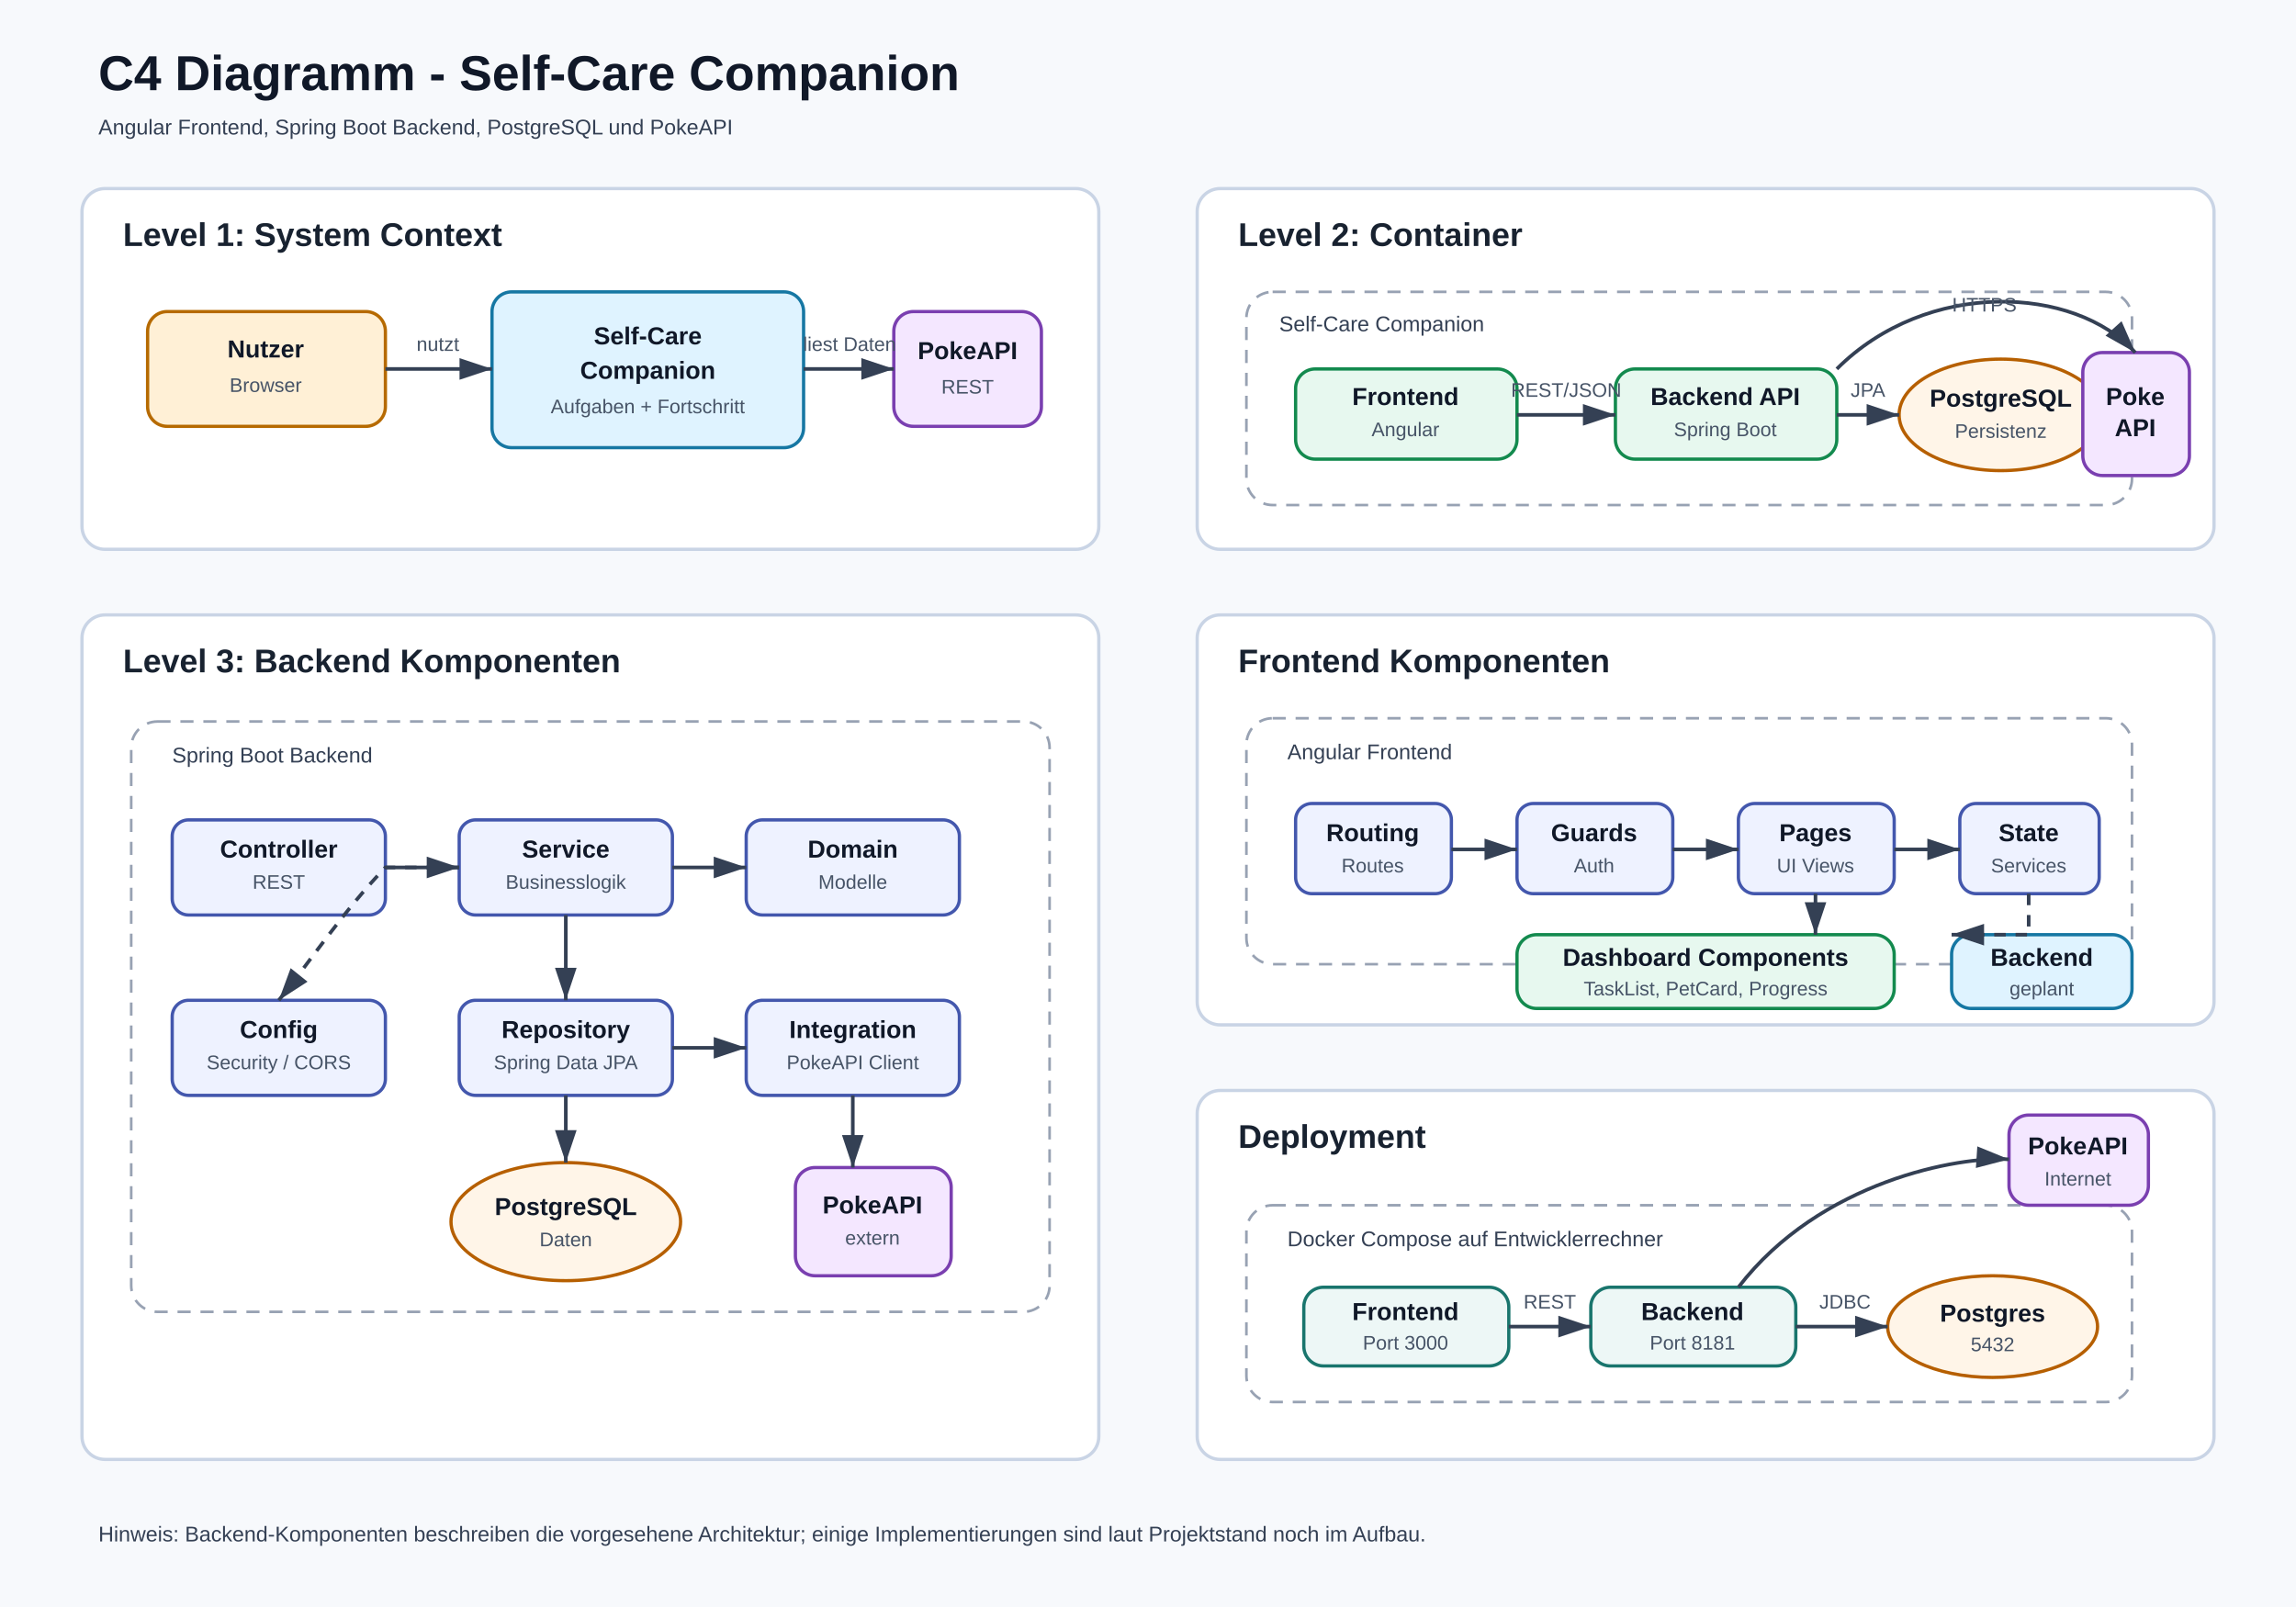
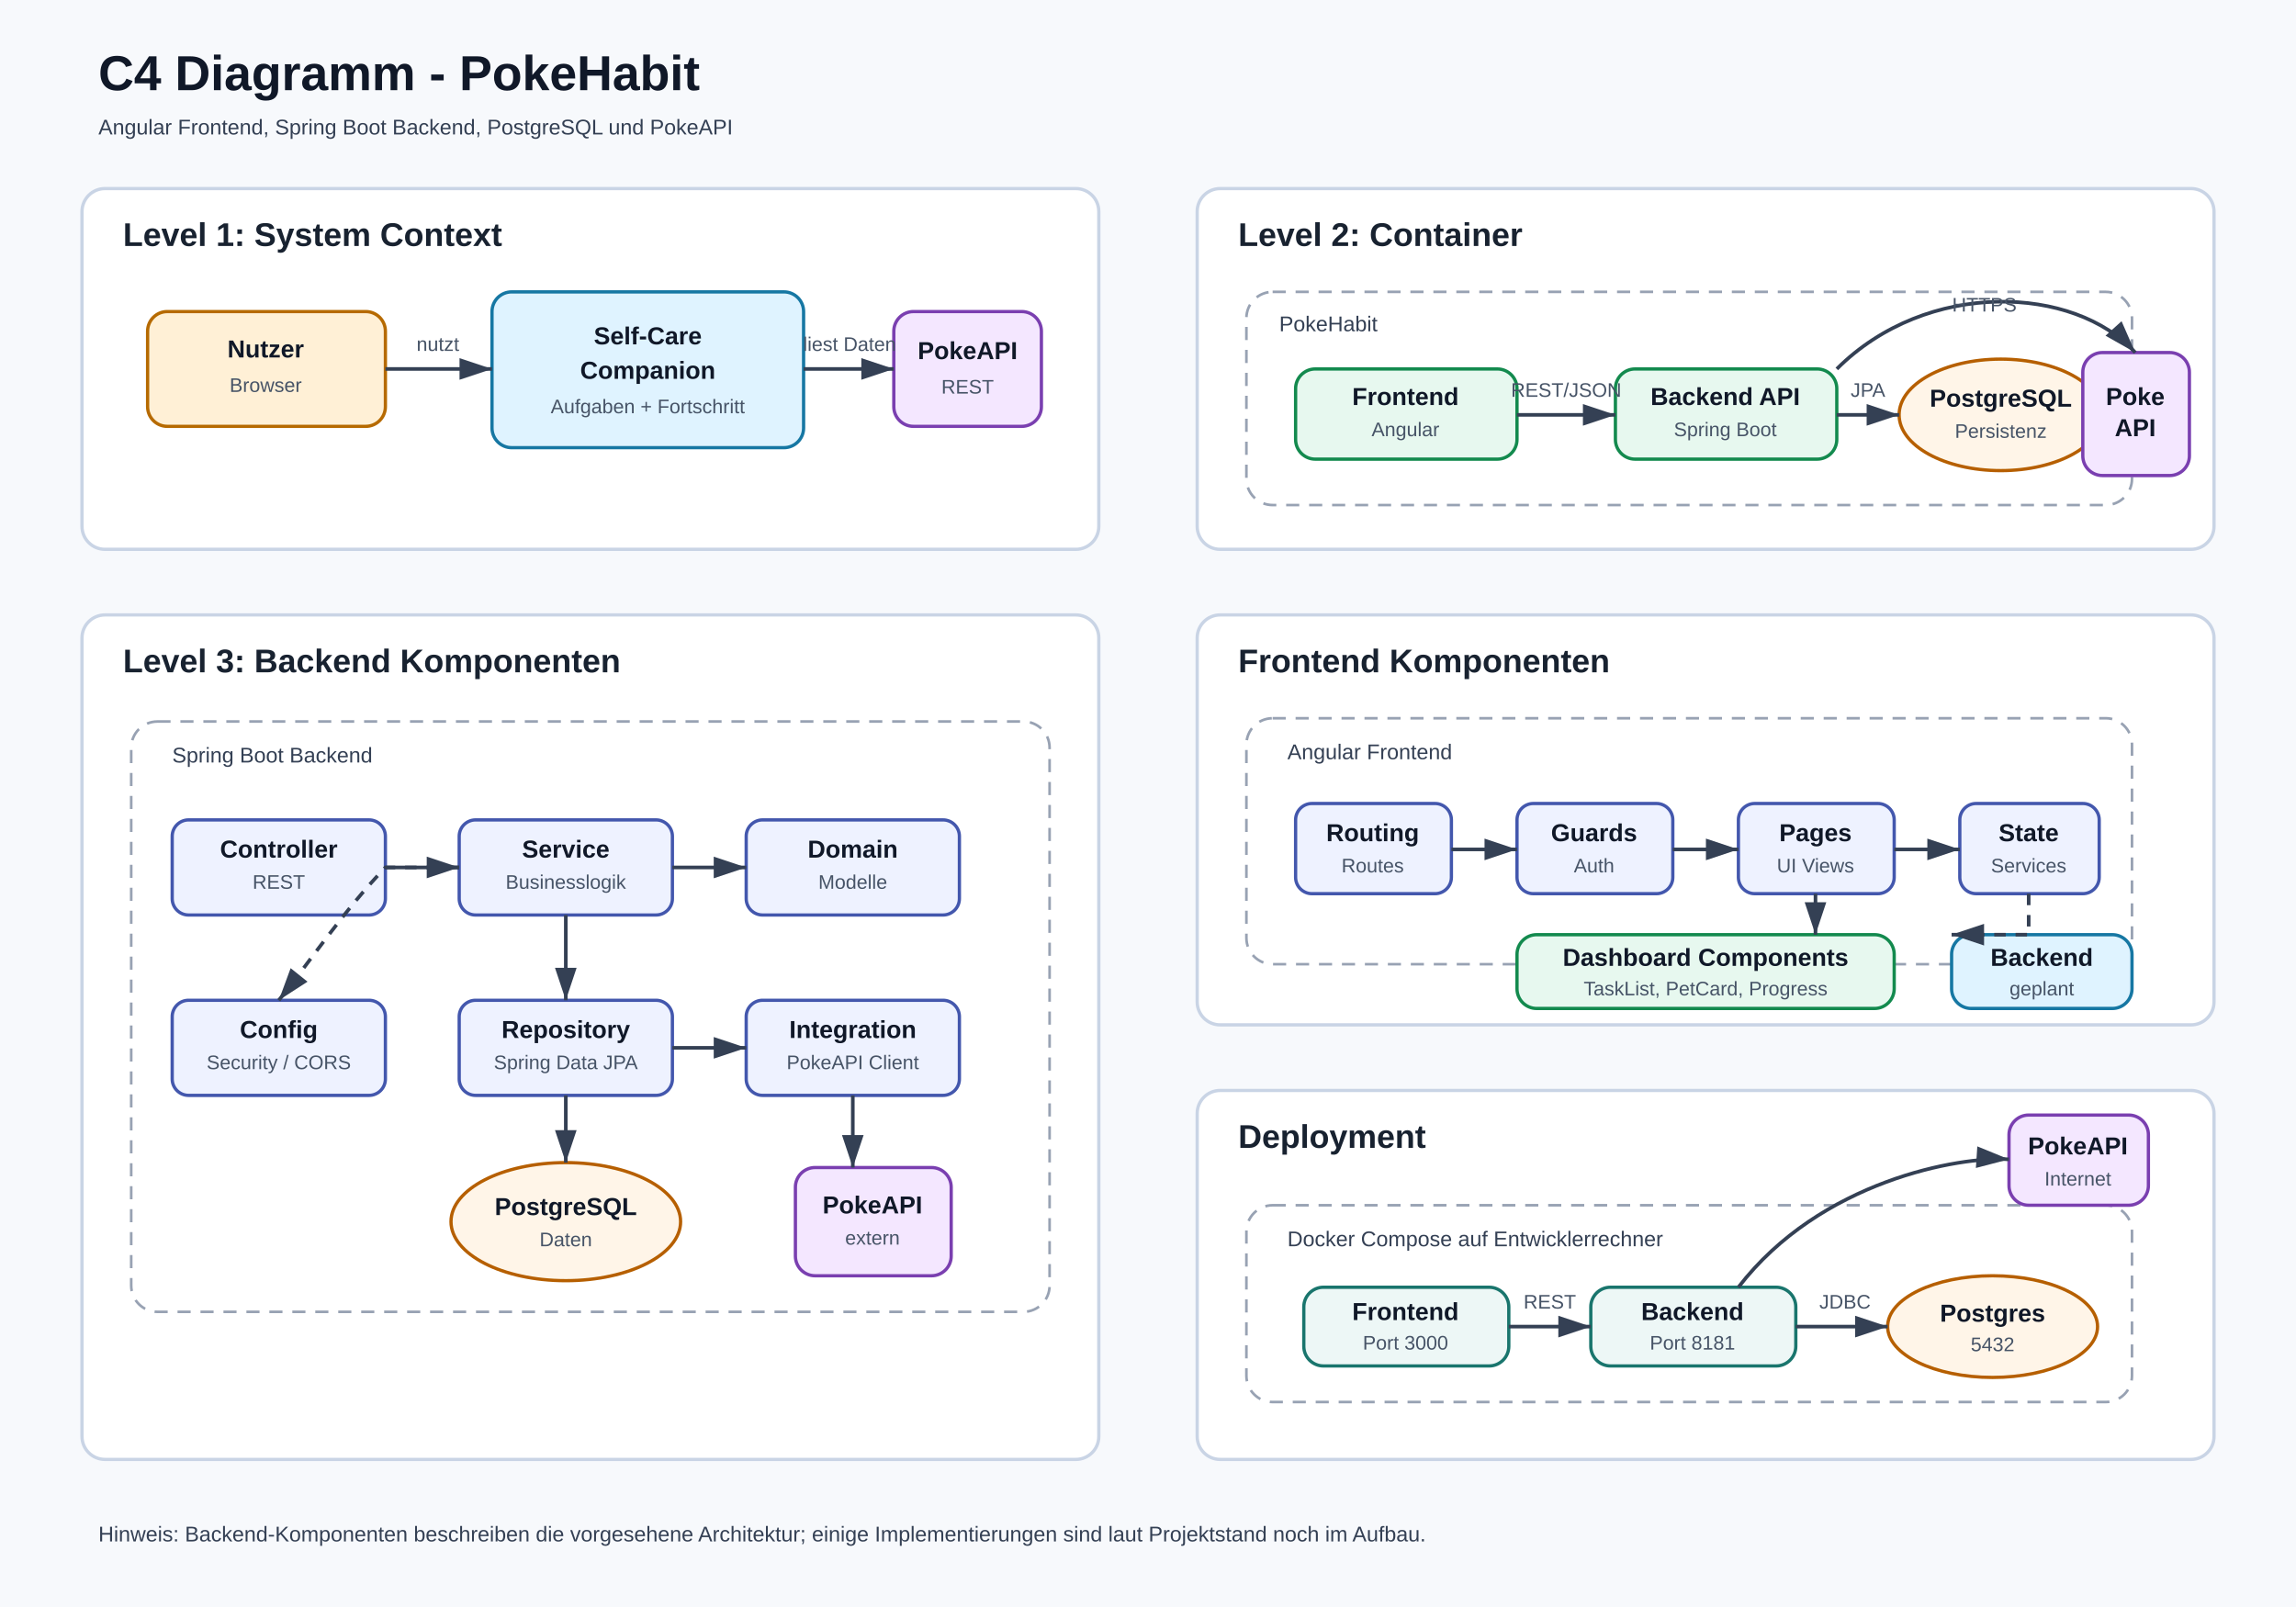
<svg xmlns="http://www.w3.org/2000/svg" width="1400" height="980" viewBox="0 0 1400 980" role="img" aria-labelledby="title desc">
  <defs>
    <marker id="arrow" markerWidth="10" markerHeight="10" refX="9" refY="3" orient="auto" markerUnits="strokeWidth">
      <path d="M0,0 L0,6 L9,3 z" fill="#344054" />
    </marker>
    <style>
      .bg { fill: #f7f9fc; }
      .panel { fill: #ffffff; stroke: #c9d4e5; stroke-width: 2; rx: 14; }
      .system { fill: #dff3ff; stroke: #1677a3; stroke-width: 2; rx: 12; }
      .person { fill: #fff0d6; stroke: #b66a00; stroke-width: 2; rx: 12; }
      .external { fill: #f4e7ff; stroke: #7a3fb0; stroke-width: 2; rx: 12; }
      .container { fill: #e7f8ef; stroke: #138a4e; stroke-width: 2; rx: 12; }
      .component { fill: #eef2ff; stroke: #4357ad; stroke-width: 2; rx: 10; }
      .database { fill: #fff5e8; stroke: #b65f00; stroke-width: 2; }
      .deploy { fill: #edf7f6; stroke: #19756d; stroke-width: 2; rx: 12; }
      .title { font: 700 30px Arial, sans-serif; fill: #101828; }
      .panelTitle { font: 700 20px Arial, sans-serif; fill: #182230; }
      .label { font: 700 15px Arial, sans-serif; fill: #101828; }
      .small { font: 13px Arial, sans-serif; fill: #344054; }
      .tiny { font: 12px Arial, sans-serif; fill: #475467; }
      .arrow { stroke: #344054; stroke-width: 2.2; fill: none; marker-end: url(#arrow); }
      .dash { stroke-dasharray: 7 6; }
      .group { fill: none; stroke: #98a2b3; stroke-width: 1.6; stroke-dasharray: 8 6; rx: 16; }
    </style>
  </defs>
  <rect class="bg" width="1400" height="980" />
-   <text x="60" y="55" class="title">C4 Diagramm - Self-Care Companion</text>
+   <text x="60" y="55" class="title">C4 Diagramm - PokeHabit</text>
  <text x="60" y="82" class="small">Angular Frontend, Spring Boot Backend, PostgreSQL und PokeAPI</text>
  <rect x="50" y="115" width="620" height="220" class="panel" />
  <text x="75" y="150" class="panelTitle">Level 1: System Context</text>
  <rect x="90" y="190" width="145" height="70" class="person" />
  <text x="162" y="218" text-anchor="middle" class="label">Nutzer</text>
  <text x="162" y="239" text-anchor="middle" class="tiny">Browser</text>
  <rect x="300" y="178" width="190" height="95" class="system" />
  <text x="395" y="210" text-anchor="middle" class="label">Self-Care</text>
  <text x="395" y="231" text-anchor="middle" class="label">Companion</text>
  <text x="395" y="252" text-anchor="middle" class="tiny">Aufgaben + Fortschritt</text>
  <rect x="545" y="190" width="90" height="70" class="external" />
  <text x="590" y="219" text-anchor="middle" class="label">PokeAPI</text>
  <text x="590" y="240" text-anchor="middle" class="tiny">REST</text>
  <path d="M235 225 H300" class="arrow" />
  <text x="267" y="214" text-anchor="middle" class="tiny">nutzt</text>
  <path d="M490 225 H545" class="arrow" />
  <text x="518" y="214" text-anchor="middle" class="tiny">liest Daten</text>
  <rect x="730" y="115" width="620" height="220" class="panel" />
  <text x="755" y="150" class="panelTitle">Level 2: Container</text>
  <rect x="760" y="178" width="540" height="130" class="group" />
-   <text x="780" y="202" class="small">Self-Care Companion</text>
+   <text x="780" y="202" class="small">PokeHabit</text>
  <rect x="790" y="225" width="135" height="55" class="container" />
  <text x="857" y="247" text-anchor="middle" class="label">Frontend</text>
  <text x="857" y="266" text-anchor="middle" class="tiny">Angular</text>
  <rect x="985" y="225" width="135" height="55" class="container" />
  <text x="1052" y="247" text-anchor="middle" class="label">Backend API</text>
  <text x="1052" y="266" text-anchor="middle" class="tiny">Spring Boot</text>
  <ellipse cx="1220" cy="253" rx="62" ry="34" class="database" />
  <text x="1220" y="248" text-anchor="middle" class="label">PostgreSQL</text>
  <text x="1220" y="267" text-anchor="middle" class="tiny">Persistenz</text>
  <rect x="760" y="225" width="0" height="0" fill="none" />
  <path d="M925 253 H985" class="arrow" />
  <text x="955" y="242" text-anchor="middle" class="tiny">REST/JSON</text>
  <path d="M1120 253 H1158" class="arrow" />
  <text x="1139" y="242" text-anchor="middle" class="tiny">JPA</text>
  <rect x="1270" y="215" width="65" height="75" class="external" />
  <text x="1302" y="247" text-anchor="middle" class="label">Poke</text>
  <text x="1302" y="266" text-anchor="middle" class="label">API</text>
  <path d="M1120 225 C1175 170,1265 174,1302 215" class="arrow" />
  <text x="1210" y="190" text-anchor="middle" class="tiny">HTTPS</text>
  <rect x="50" y="375" width="620" height="515" class="panel" />
  <text x="75" y="410" class="panelTitle">Level 3: Backend Komponenten</text>
  <rect x="80" y="440" width="560" height="360" class="group" />
  <text x="105" y="465" class="small">Spring Boot Backend</text>
  <rect x="105" y="500" width="130" height="58" class="component" />
  <text x="170" y="523" text-anchor="middle" class="label">Controller</text>
  <text x="170" y="542" text-anchor="middle" class="tiny">REST</text>
  <rect x="280" y="500" width="130" height="58" class="component" />
  <text x="345" y="523" text-anchor="middle" class="label">Service</text>
  <text x="345" y="542" text-anchor="middle" class="tiny">Businesslogik</text>
  <rect x="455" y="500" width="130" height="58" class="component" />
  <text x="520" y="523" text-anchor="middle" class="label">Domain</text>
  <text x="520" y="542" text-anchor="middle" class="tiny">Modelle</text>
  <rect x="280" y="610" width="130" height="58" class="component" />
  <text x="345" y="633" text-anchor="middle" class="label">Repository</text>
  <text x="345" y="652" text-anchor="middle" class="tiny">Spring Data JPA</text>
  <rect x="455" y="610" width="130" height="58" class="component" />
  <text x="520" y="633" text-anchor="middle" class="label">Integration</text>
  <text x="520" y="652" text-anchor="middle" class="tiny">PokeAPI Client</text>
  <rect x="105" y="610" width="130" height="58" class="component" />
  <text x="170" y="633" text-anchor="middle" class="label">Config</text>
  <text x="170" y="652" text-anchor="middle" class="tiny">Security / CORS</text>
  <ellipse cx="345" cy="745" rx="70" ry="36" class="database" />
  <text x="345" y="741" text-anchor="middle" class="label">PostgreSQL</text>
  <text x="345" y="760" text-anchor="middle" class="tiny">Daten</text>
  <rect x="485" y="712" width="95" height="66" class="external" />
  <text x="532" y="740" text-anchor="middle" class="label">PokeAPI</text>
  <text x="532" y="759" text-anchor="middle" class="tiny">extern</text>
  <path d="M235 529 H280" class="arrow" />
  <path d="M410 529 H455" class="arrow" />
  <path d="M345 558 V610" class="arrow" />
  <path d="M410 639 H455" class="arrow" />
  <path d="M280 529 H235 C210 555,190 585,170 610" class="arrow dash" />
  <path d="M345 668 V709" class="arrow" />
  <path d="M520 668 V712" class="arrow" />
  <rect x="730" y="375" width="620" height="250" class="panel" />
  <text x="755" y="410" class="panelTitle">Frontend Komponenten</text>
  <rect x="760" y="438" width="540" height="150" class="group" />
  <text x="785" y="463" class="small">Angular Frontend</text>
  <rect x="790" y="490" width="95" height="55" class="component" />
  <text x="837" y="513" text-anchor="middle" class="label">Routing</text>
  <text x="837" y="532" text-anchor="middle" class="tiny">Routes</text>
  <rect x="925" y="490" width="95" height="55" class="component" />
  <text x="972" y="513" text-anchor="middle" class="label">Guards</text>
  <text x="972" y="532" text-anchor="middle" class="tiny">Auth</text>
  <rect x="1060" y="490" width="95" height="55" class="component" />
  <text x="1107" y="513" text-anchor="middle" class="label">Pages</text>
  <text x="1107" y="532" text-anchor="middle" class="tiny">UI Views</text>
  <rect x="1195" y="490" width="85" height="55" class="component" />
  <text x="1237" y="513" text-anchor="middle" class="label">State</text>
  <text x="1237" y="532" text-anchor="middle" class="tiny">Services</text>
  <path d="M885 518 H925" class="arrow" />
  <path d="M1020 518 H1060" class="arrow" />
  <path d="M1155 518 H1195" class="arrow" />
  <rect x="925" y="570" width="230" height="45" class="container" />
  <text x="1040" y="589" text-anchor="middle" class="label">Dashboard Components</text>
  <text x="1040" y="607" text-anchor="middle" class="tiny">TaskList, PetCard, Progress</text>
  <rect x="1190" y="570" width="110" height="45" class="system" />
  <text x="1245" y="589" text-anchor="middle" class="label">Backend</text>
  <text x="1245" y="607" text-anchor="middle" class="tiny">geplant</text>
  <path d="M1107 545 V570" class="arrow" />
  <path d="M1237 545 V570 H1190" class="arrow dash" />
  <rect x="730" y="665" width="620" height="225" class="panel" />
  <text x="755" y="700" class="panelTitle">Deployment</text>
  <rect x="760" y="735" width="540" height="120" class="group" />
  <text x="785" y="760" class="small">Docker Compose auf Entwicklerrechner</text>
  <rect x="795" y="785" width="125" height="48" class="deploy" />
  <text x="857" y="805" text-anchor="middle" class="label">Frontend</text>
  <text x="857" y="823" text-anchor="middle" class="tiny">Port 3000</text>
  <rect x="970" y="785" width="125" height="48" class="deploy" />
  <text x="1032" y="805" text-anchor="middle" class="label">Backend</text>
  <text x="1032" y="823" text-anchor="middle" class="tiny">Port 8181</text>
  <ellipse cx="1215" cy="809" rx="64" ry="31" class="database" />
  <text x="1215" y="806" text-anchor="middle" class="label">Postgres</text>
  <text x="1215" y="824" text-anchor="middle" class="tiny">5432</text>
  <rect x="1225" y="680" width="85" height="55" class="external" />
  <text x="1267" y="704" text-anchor="middle" class="label">PokeAPI</text>
  <text x="1267" y="723" text-anchor="middle" class="tiny">Internet</text>
  <path d="M920 809 H970" class="arrow" />
  <path d="M1095 809 H1151" class="arrow" />
  <path d="M1060 785 C1110 720,1195 705,1225 707" class="arrow" />
  <text x="945" y="798" text-anchor="middle" class="tiny">REST</text>
  <text x="1125" y="798" text-anchor="middle" class="tiny">JDBC</text>
  <text x="60" y="940" class="small">Hinweis: Backend-Komponenten beschreiben die vorgesehene Architektur; einige Implementierungen sind laut Projektstand noch im Aufbau.</text>
</svg>
